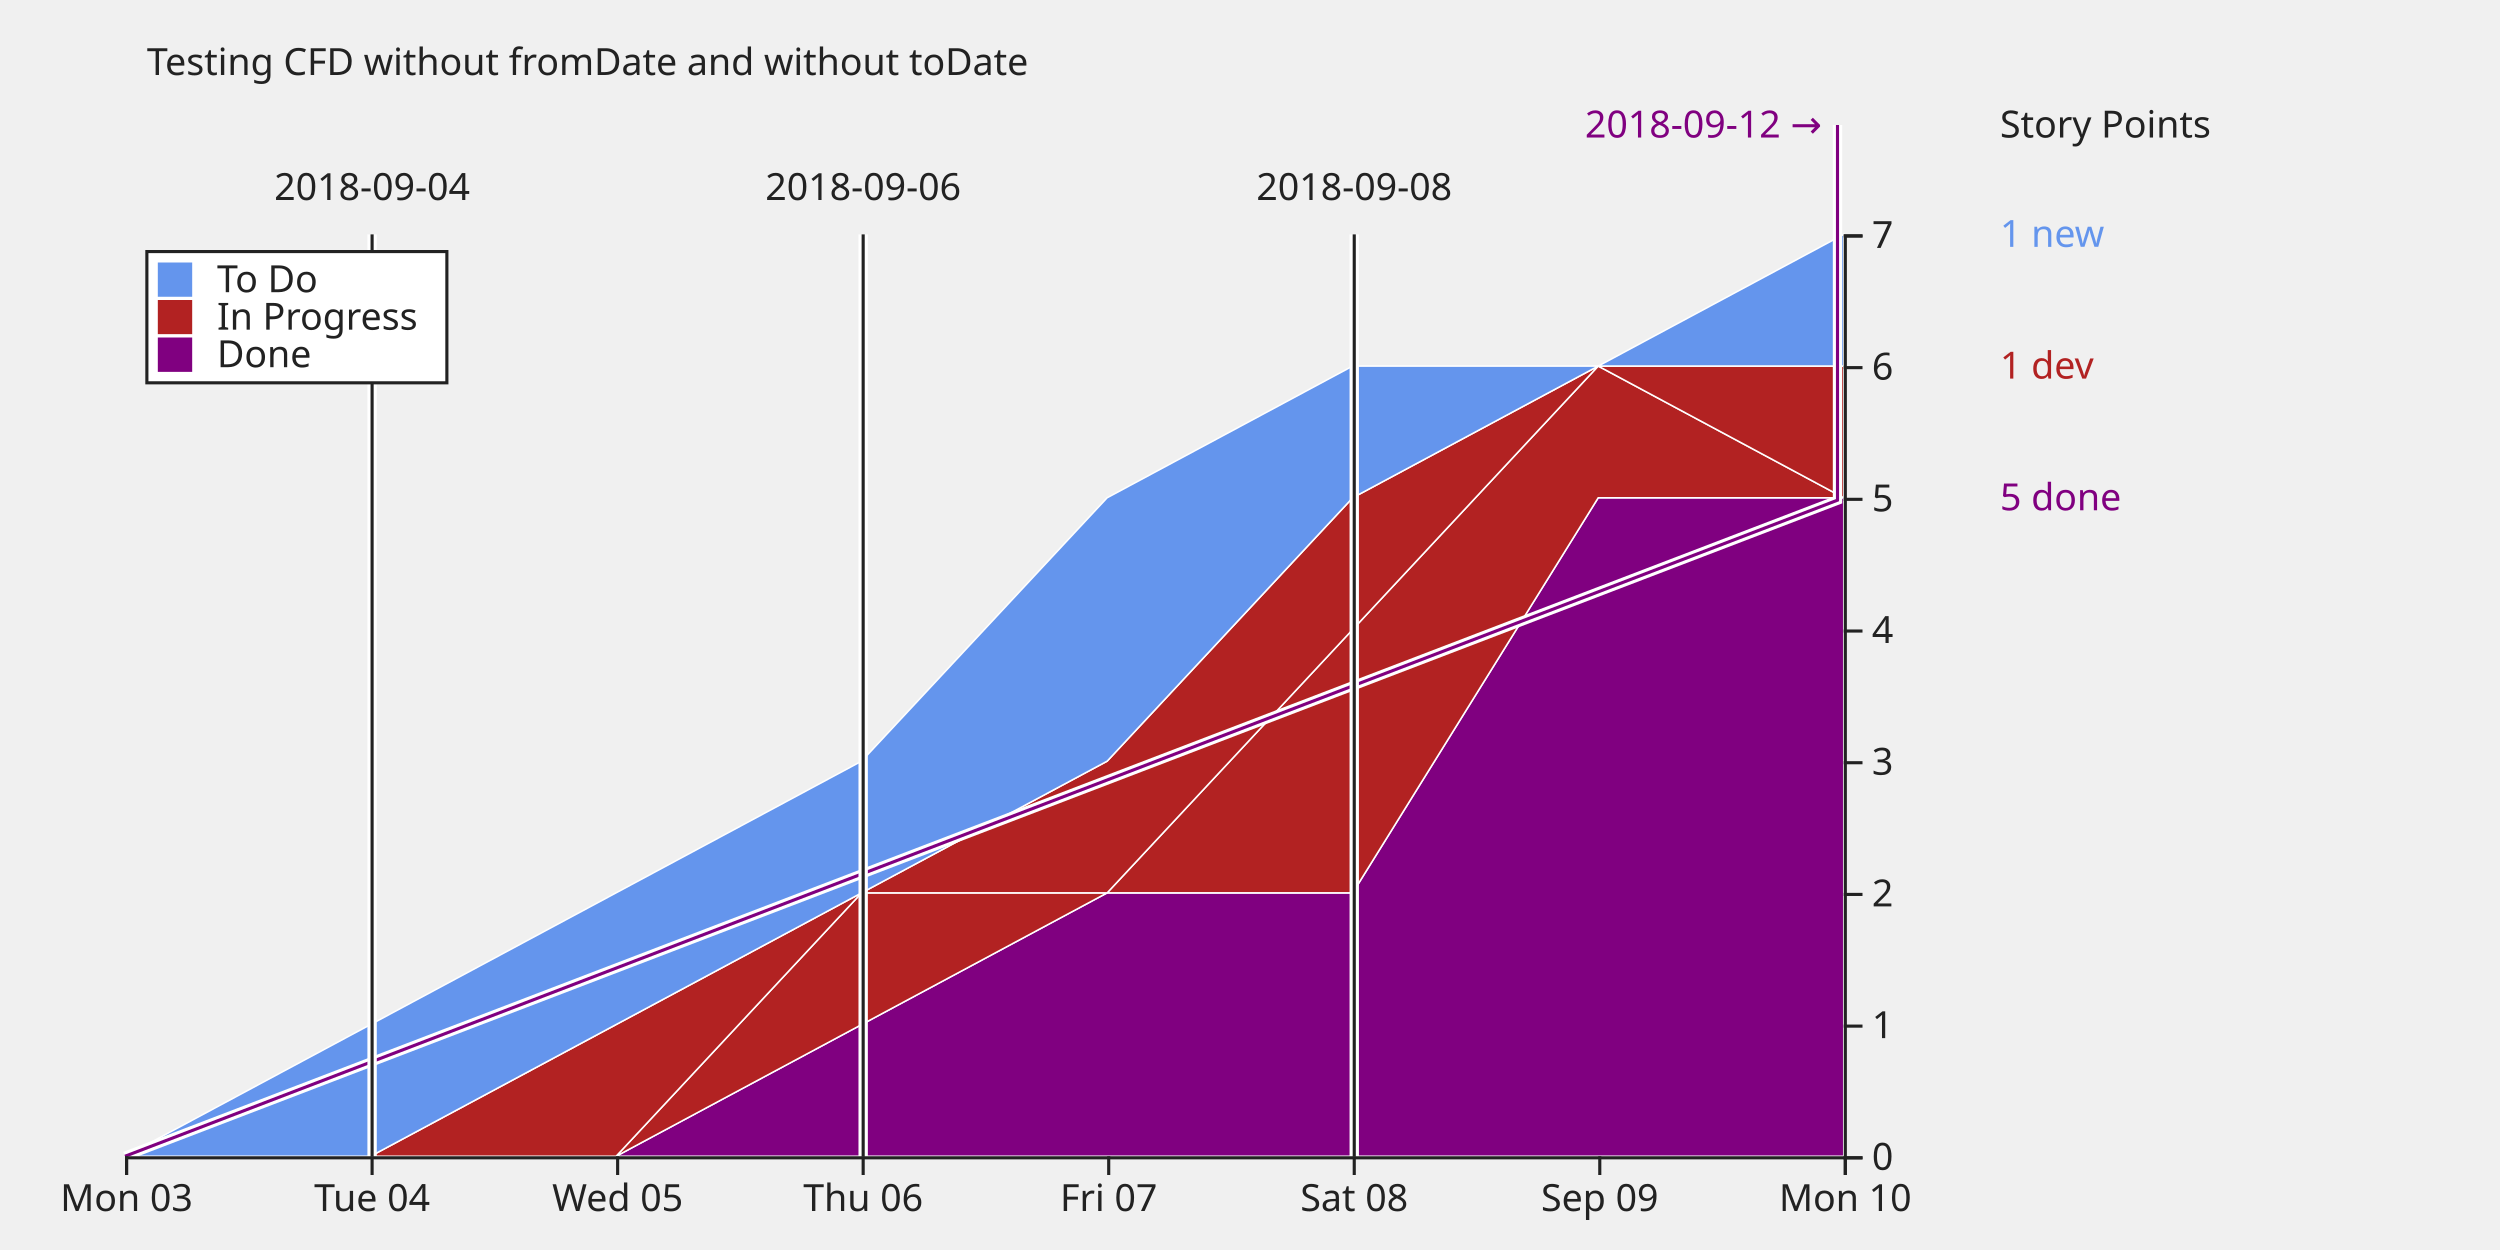
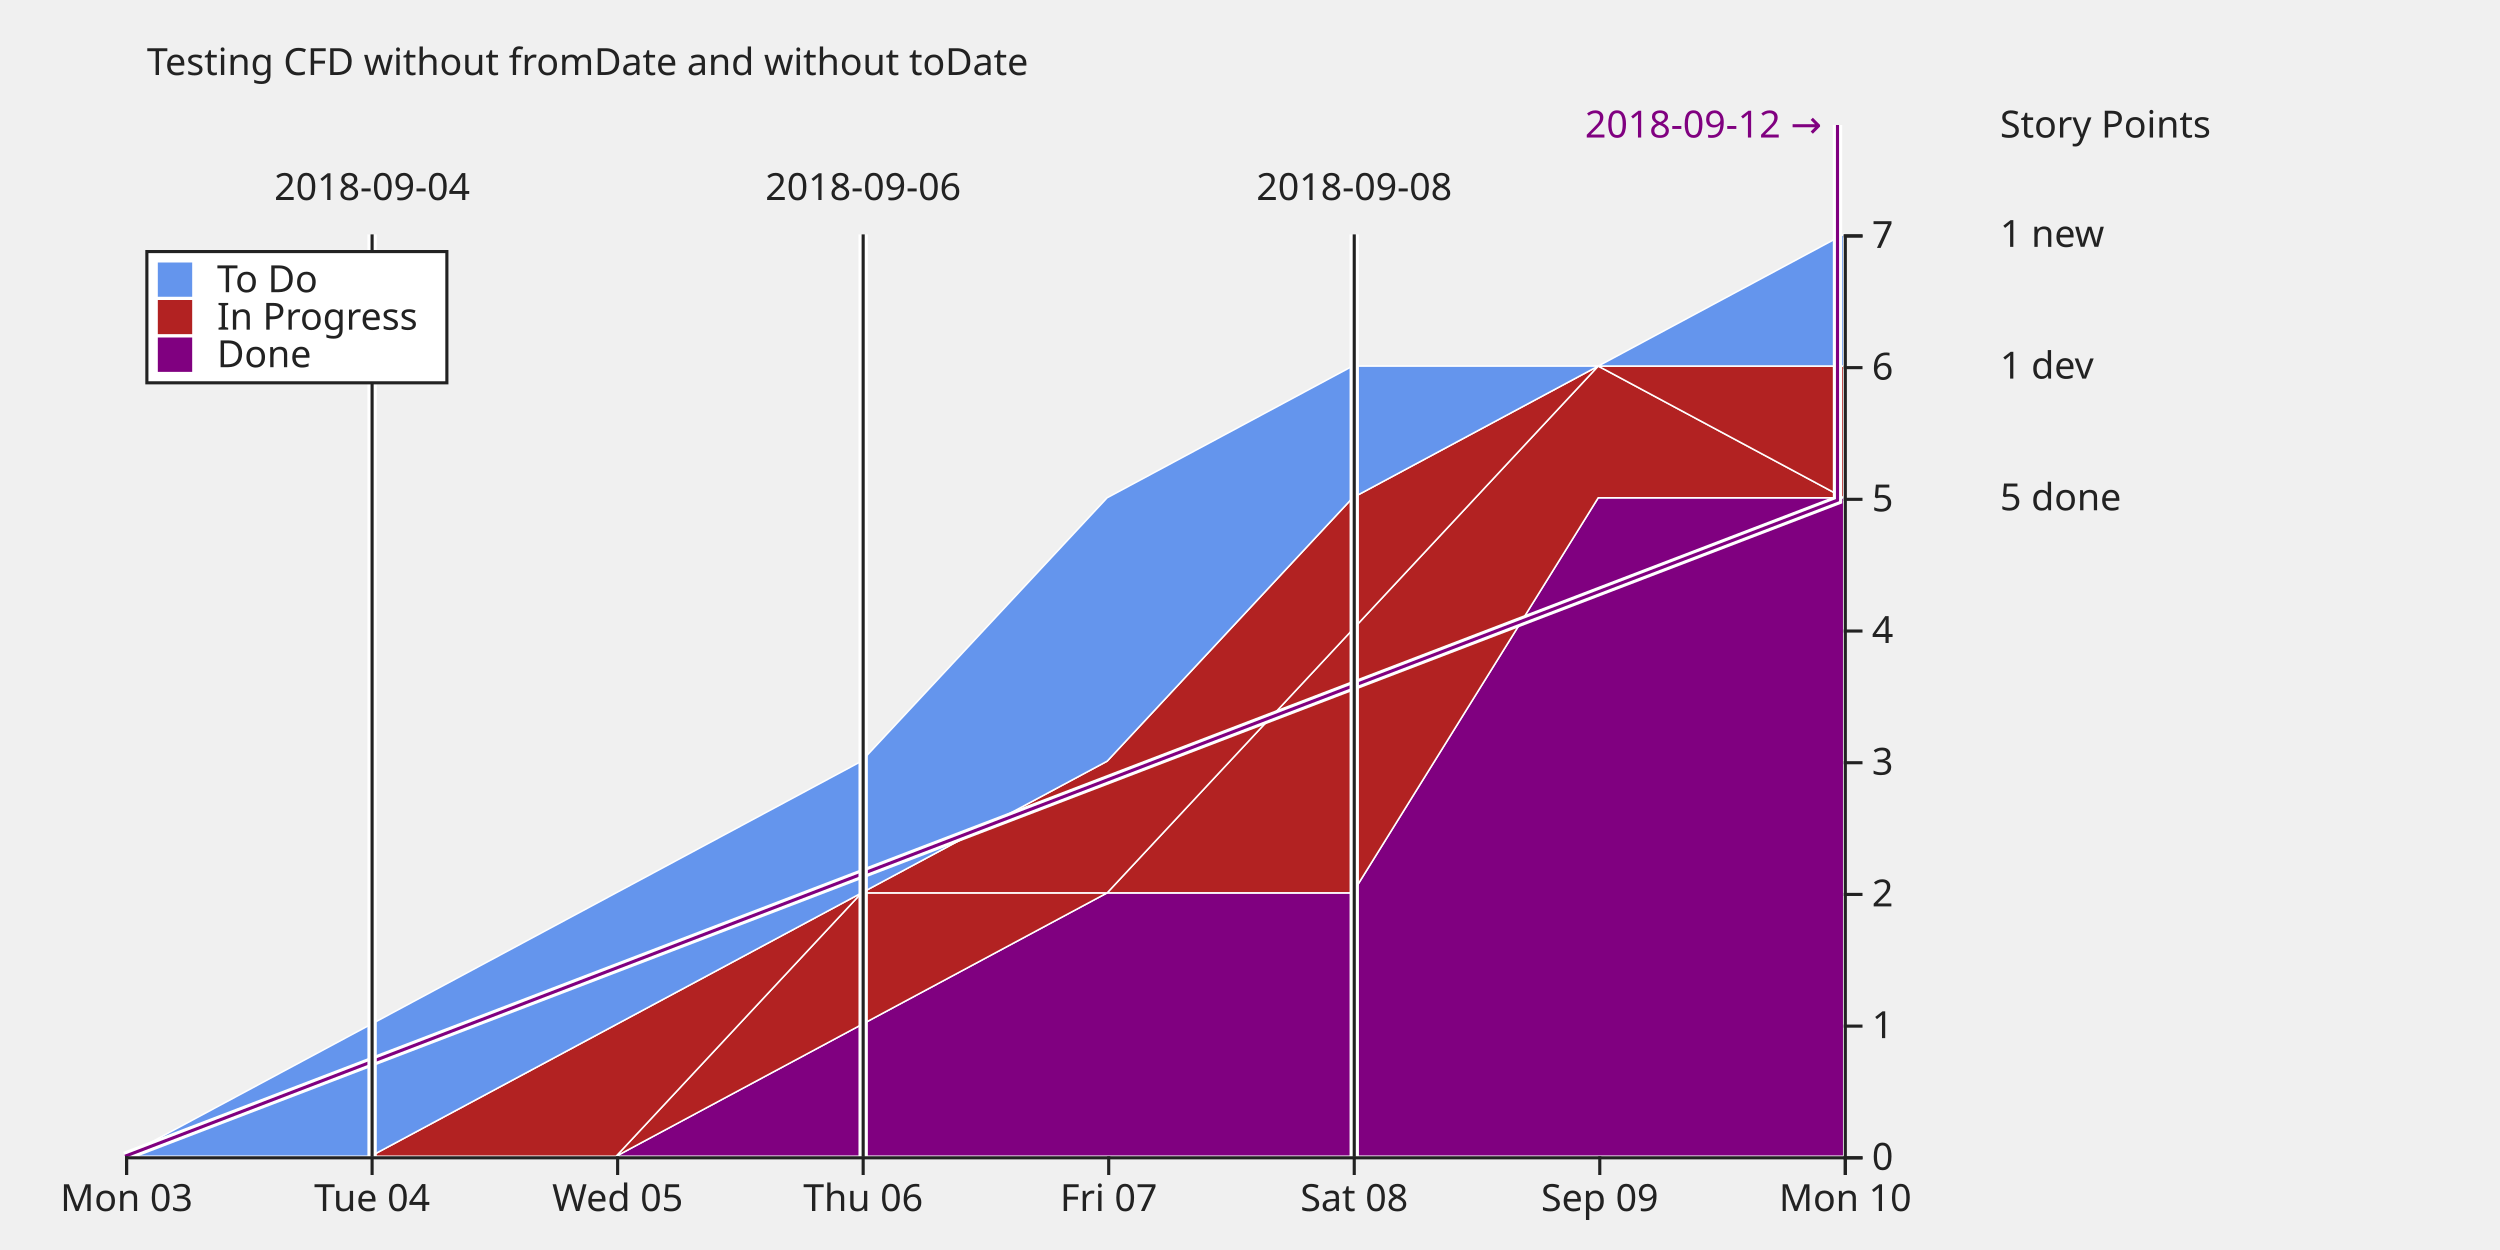
<svg xmlns="http://www.w3.org/2000/svg" width="800" height="400">
  <g transform="translate(40,75)">
    <g class="layer">
      <path class="area" style="fill: purple; stroke: #fff; stroke-width: .5;" d="M0,295L78.571,295L157.143,295L235.714,252.857L314.286,210.714L392.857,210.714L471.429,84.286L550,84.286L550,295L471.429,295L392.857,295L314.286,295L235.714,295L157.143,295L78.571,295L0,295Z" />
-       <text x="600" y="84.286" dy="4px" font-size="12px" font-family="sans-serif" style="text-anchor: start; fill: purple;">5 done</text>
+       <text x="600" y="84.286" dy="4px" font-size="12px" font-family="sans-serif" style="text-anchor: start; fill: #222;">5 done</text>
    </g>
    <g class="layer">
      <path class="area" style="fill: firebrick; stroke: #fff; stroke-width: .5;" d="M0,295L78.571,295L157.143,295L235.714,210.714L314.286,210.714L392.857,126.429L471.429,42.143L550,84.286L550,84.286L471.429,84.286L392.857,210.714L314.286,210.714L235.714,252.857L157.143,295L78.571,295L0,295Z" />
    </g>
    <g class="layer">
      <path class="area" style="fill: firebrick; stroke: #fff; stroke-width: .5;" d="M0,295L78.571,295L157.143,252.857L235.714,210.714L314.286,168.571L392.857,84.286L471.429,42.143L550,42.143L550,84.286L471.429,42.143L392.857,126.429L314.286,210.714L235.714,210.714L157.143,295L78.571,295L0,295Z" />
-       <text x="600" y="42.143" dy="4px" font-size="12px" font-family="sans-serif" style="text-anchor: start; fill: firebrick;">1 dev</text>
+       <text x="600" y="42.143" dy="4px" font-size="12px" font-family="sans-serif" style="text-anchor: start; fill: #222;">1 dev</text>
    </g>
    <g class="layer">
      <path class="area" style="fill: cornflowerblue; stroke: #fff; stroke-width: .5;" d="M0,295L78.571,252.857L157.143,210.714L235.714,168.571L314.286,84.286L392.857,42.143L471.429,42.143L550,0L550,42.143L471.429,42.143L392.857,84.286L314.286,168.571L235.714,210.714L157.143,252.857L78.571,295L0,295Z" />
-       <text x="600" y="0" dy="4px" font-size="12px" font-family="sans-serif" style="text-anchor: start; fill: cornflowerblue;">1 new</text>
+       <text x="600" y="0" dy="4px" font-size="12px" font-family="sans-serif" style="text-anchor: start; fill: #222;">1 new</text>
    </g>
    <path d="M0,295L548,85.052L548,-35" fill="none" style="stroke-width: 3; stroke: #fff;" />
    <path d="M0,295L548,85.052L548,-35" fill="none" style="stroke-width: 1; stroke: purple;" />
    <text x="543" y="-35" dy="4px" font-size="12" font-family="sans-serif" style="text-anchor: end; fill: purple;">2018-09-12 →</text>
    <line x1="79.071" y1="295" x2="79.071" y2="0" style="stroke-width: 3; stroke: #fff;" />
    <line x1="79.071" y1="295" x2="79.071" y2="0" style="stroke-width: 1; stroke: #222;" />
    <rect style="fill: #fff;" />
    <text x="79.071" y="-15" dy="4px" font-size="12px" font-family="sans-serif" style="fill: #222; text-anchor: middle;">2018-09-04</text>
    <line x1="236.214" y1="295" x2="236.214" y2="0" style="stroke-width: 3; stroke: #fff;" />
    <line x1="236.214" y1="295" x2="236.214" y2="0" style="stroke-width: 1; stroke: #222;" />
    <rect style="fill: #fff;" />
    <text x="236.214" y="-15" dy="4px" font-size="12px" font-family="sans-serif" style="fill: #222; text-anchor: middle;">2018-09-06</text>
    <line x1="393.357" y1="295" x2="393.357" y2="0" style="stroke-width: 3; stroke: #fff;" />
    <line x1="393.357" y1="295" x2="393.357" y2="0" style="stroke-width: 1; stroke: #222;" />
    <rect style="fill: #fff;" />
    <text x="393.357" y="-15" dy="4px" font-size="12px" font-family="sans-serif" style="fill: #222; text-anchor: middle;">2018-09-08</text>
    <g transform="translate(0,295)" fill="none" font-size="10" font-family="sans-serif" text-anchor="middle">
      <path class="domain" stroke="currentColor" d="M0.5,6V0.5H550.5V6" style="stroke: #222;" />
      <g class="tick" opacity="1" transform="translate(0.5,0)">
        <line stroke="currentColor" y2="6" style="stroke: #222;" />
        <text fill="currentColor" y="9" dy="0.71em" style="fill: #222;" font-size="12px" font-family="sans-serif">Mon 03</text>
      </g>
      <g class="tick" opacity="1" transform="translate(79.07143,0)">
        <line stroke="currentColor" y2="6" style="stroke: #222;" />
        <text fill="currentColor" y="9" dy="0.71em" style="fill: #222;" font-size="12px" font-family="sans-serif">Tue 04</text>
      </g>
      <g class="tick" opacity="1" transform="translate(157.6429,0)">
        <line stroke="currentColor" y2="6" style="stroke: #222;" />
        <text fill="currentColor" y="9" dy="0.71em" style="fill: #222;" font-size="12px" font-family="sans-serif">Wed 05</text>
      </g>
      <g class="tick" opacity="1" transform="translate(236.2143,0)">
        <line stroke="currentColor" y2="6" style="stroke: #222;" />
        <text fill="currentColor" y="9" dy="0.71em" style="fill: #222;" font-size="12px" font-family="sans-serif">Thu 06</text>
      </g>
      <g class="tick" opacity="1" transform="translate(314.7857,0)">
        <line stroke="currentColor" y2="6" style="stroke: #222;" />
        <text fill="currentColor" y="9" dy="0.71em" style="fill: #222;" font-size="12px" font-family="sans-serif">Fri 07</text>
      </g>
      <g class="tick" opacity="1" transform="translate(393.3571,0)">
        <line stroke="currentColor" y2="6" style="stroke: #222;" />
        <text fill="currentColor" y="9" dy="0.71em" style="fill: #222;" font-size="12px" font-family="sans-serif">Sat 08</text>
      </g>
      <g class="tick" opacity="1" transform="translate(471.9286,0)">
        <line stroke="currentColor" y2="6" style="stroke: #222;" />
        <text fill="currentColor" y="9" dy="0.71em" style="fill: #222;" font-size="12px" font-family="sans-serif">Sep 09</text>
      </g>
      <g class="tick" opacity="1" transform="translate(550.5,0)">
        <line stroke="currentColor" y2="6" style="stroke: #222;" />
        <text fill="currentColor" y="9" dy="0.71em" style="fill: #222;" font-size="12px" font-family="sans-serif">Mon 10</text>
      </g>
    </g>
    <g transform="translate(550 ,0)" fill="none" font-size="10" font-family="sans-serif" text-anchor="start">
      <path class="domain" stroke="currentColor" d="M6,295.5H0.5V0.5H6" style="stroke: #222;" />
      <g class="tick" opacity="1" transform="translate(0,295.5)">
        <line stroke="currentColor" x2="6" style="stroke: #222;" />
        <text fill="currentColor" x="9" dy="0.32em" style="fill: #222;" font-size="12px" font-family="sans-serif">0</text>
      </g>
      <g class="tick" opacity="1" transform="translate(0,253.3571)">
        <line stroke="currentColor" x2="6" style="stroke: #222;" />
        <text fill="currentColor" x="9" dy="0.32em" style="fill: #222;" font-size="12px" font-family="sans-serif">1</text>
      </g>
      <g class="tick" opacity="1" transform="translate(0,211.2143)">
        <line stroke="currentColor" x2="6" style="stroke: #222;" />
        <text fill="currentColor" x="9" dy="0.32em" style="fill: #222;" font-size="12px" font-family="sans-serif">2</text>
      </g>
      <g class="tick" opacity="1" transform="translate(0,169.0714)">
        <line stroke="currentColor" x2="6" style="stroke: #222;" />
        <text fill="currentColor" x="9" dy="0.32em" style="fill: #222;" font-size="12px" font-family="sans-serif">3</text>
      </g>
      <g class="tick" opacity="1" transform="translate(0,126.9286)">
        <line stroke="currentColor" x2="6" style="stroke: #222;" />
        <text fill="currentColor" x="9" dy="0.32em" style="fill: #222;" font-size="12px" font-family="sans-serif">4</text>
      </g>
      <g class="tick" opacity="1" transform="translate(0,84.78571)">
        <line stroke="currentColor" x2="6" style="stroke: #222;" />
        <text fill="currentColor" x="9" dy="0.32em" style="fill: #222;" font-size="12px" font-family="sans-serif">5</text>
      </g>
      <g class="tick" opacity="1" transform="translate(0,42.64286)">
        <line stroke="currentColor" x2="6" style="stroke: #222;" />
        <text fill="currentColor" x="9" dy="0.32em" style="fill: #222;" font-size="12px" font-family="sans-serif">6</text>
      </g>
      <g class="tick" opacity="1" transform="translate(0,0.5)">
        <line stroke="currentColor" x2="6" style="stroke: #222;" />
        <text fill="currentColor" x="9" dy="0.32em" style="fill: #222;" font-size="12px" font-family="sans-serif">7</text>
      </g>
    </g>
    <text x="7" y="-55" dy="4px" font-size="12px" font-family="sans-serif" style="text-anchor: start; fill: #222;">Testing CFD without fromDate and without toDate</text>
    <rect x="7" y="5.5" width="96" height="42" style="fill: #fff; stroke: #222;" />
    <rect x="10" y="8.5" width="12" height="12" style="fill: cornflowerblue; stroke: #fff;" />
    <text x="29.44" y="14.5" dy="4px" font-size="12px" font-family="sans-serif" style="text-anchor: start; fill: #222;">To Do</text>
    <rect x="10" y="20.5" width="12" height="12" style="fill: firebrick; stroke: #fff;" />
    <text x="29.44" y="26.5" dy="4px" font-size="12px" font-family="sans-serif" style="text-anchor: start; fill: #222;">In Progress</text>
    <rect x="10" y="32.5" width="12" height="12" style="fill: purple; stroke: #fff;" />
    <text x="29.44" y="38.5" dy="4px" font-size="12px" font-family="sans-serif" style="text-anchor: start; fill: #222;">Done</text>
    <text x="600" y="-35" dy="4px" font-size="12px" font-family="sans-serif" style="text-anchor: start; fill: #222;">Story Points</text>
    <rect fill="#fff" stroke="#222" class="focus-item" width="12" height="12" style="display: none;" />
    <text dy="4px" font-size="12px" font-family="sans-serif" style="text-anchor: start; fill: #222; display: none;" />
    <text dy="4px" font-size="12px" font-family="sans-serif" style="text-anchor: start; fill: #222; display: none;" />
    <text dy="4px" font-size="12px" font-family="sans-serif" style="text-anchor: start; fill: #222; display: none;" />
    <text dy="4px" font-size="12px" font-family="sans-serif" style="text-anchor: start; fill: #222; display: none;" />
    <text dy="4px" font-size="12px" font-family="sans-serif" style="text-anchor: start; fill: #222; display: none;" />
    <text dy="4px" font-size="12px" font-family="sans-serif" style="text-anchor: start; fill: #222; display: none;" />
    <text dy="4px" font-size="12px" font-family="sans-serif" style="text-anchor: start; fill: #222; display: none;" />
    <text dy="4px" font-size="12px" font-family="sans-serif" style="text-anchor: start; fill: #222; display: none;" />
    <text dy="4px" font-size="12px" font-family="sans-serif" style="text-anchor: start; fill: #222; display: none;" />
    <text dy="4px" font-size="12px" font-family="sans-serif" style="text-anchor: start; fill: #222; display: none;" />
    <text dy="4px" font-size="12px" font-family="sans-serif" style="text-anchor: start; fill: #222; display: none;" />
    <text dy="4px" font-size="12px" font-family="sans-serif" style="text-anchor: start; fill: #222; display: none;" />
    <text dy="4px" font-size="12px" font-family="sans-serif" style="text-anchor: start; fill: #222; display: none;" />
    <text dy="4px" font-size="12px" font-family="sans-serif" style="text-anchor: start; fill: #222; display: none;" />
    <text dy="4px" font-size="12px" font-family="sans-serif" style="text-anchor: start; fill: #222; display: none;" />
    <text dy="4px" font-size="12px" font-family="sans-serif" style="text-anchor: start; fill: #222; display: none;" />
    <text dy="4px" font-size="12px" font-family="sans-serif" style="text-anchor: start; fill: #222; display: none;" />
    <text dy="4px" font-size="12px" font-family="sans-serif" style="text-anchor: start; fill: #222; display: none;" />
    <text dy="4px" font-size="12px" font-family="sans-serif" style="text-anchor: start; fill: #222; display: none;" />
    <text dy="4px" font-size="12px" font-family="sans-serif" style="text-anchor: start; fill: #222; display: none;" />
    <text dy="4px" font-size="12px" font-family="sans-serif" style="text-anchor: start; fill: #222; display: none;" />
    <text dy="4px" font-size="12px" font-family="sans-serif" style="text-anchor: start; fill: #222; display: none;" />
    <text dy="4px" font-size="12px" font-family="sans-serif" style="text-anchor: start; fill: #222; display: none;" />
    <text dy="4px" font-size="12px" font-family="sans-serif" style="text-anchor: start; fill: #222; display: none;" />
    <text dy="4px" font-size="12px" font-family="sans-serif" style="text-anchor: start; fill: #222; display: none;" />
    <text dy="4px" font-size="12px" font-family="sans-serif" style="text-anchor: start; fill: #222; display: none;" />
    <text dy="4px" font-size="12px" font-family="sans-serif" style="text-anchor: start; fill: #222; display: none;" />
    <text dy="4px" font-size="12px" font-family="sans-serif" style="text-anchor: start; fill: #222; display: none;" />
    <text dy="4px" font-size="12px" font-family="sans-serif" style="text-anchor: start; fill: #222; display: none;" />
    <text dy="4px" font-size="12px" font-family="sans-serif" style="text-anchor: start; fill: #222; display: none;" />
    <text dy="4px" font-size="12px" font-family="sans-serif" style="text-anchor: start; fill: #222; display: none;" />
    <text dy="4px" font-size="12px" font-family="sans-serif" style="text-anchor: start; fill: #222; display: none;" />
    <text dy="4px" font-size="12px" font-family="sans-serif" style="text-anchor: start; fill: #222; display: none;" />
    <text dy="4px" font-size="12px" font-family="sans-serif" style="text-anchor: start; fill: #222; display: none;" />
    <text dy="4px" font-size="12px" font-family="sans-serif" style="text-anchor: start; fill: #222; display: none;" />
    <text dy="4px" font-size="12px" font-family="sans-serif" style="text-anchor: start; fill: #222; display: none;" />
    <text dy="4px" font-size="12px" font-family="sans-serif" style="text-anchor: start; fill: #222; display: none;" />
    <text dy="4px" font-size="12px" font-family="sans-serif" style="text-anchor: start; fill: #222; display: none;" />
    <text dy="4px" font-size="12px" font-family="sans-serif" style="text-anchor: start; fill: #222; display: none;" />
    <text dy="4px" font-size="12px" font-family="sans-serif" style="text-anchor: start; fill: #222; display: none;" />
    <line style="display: none; stroke-width: 3; stroke: #fff;" />
    <line style="display: none; stroke-width: 1; stroke: #222;" />
    <rect width="550" height="295" fill="transparent" />
  </g>
</svg>
